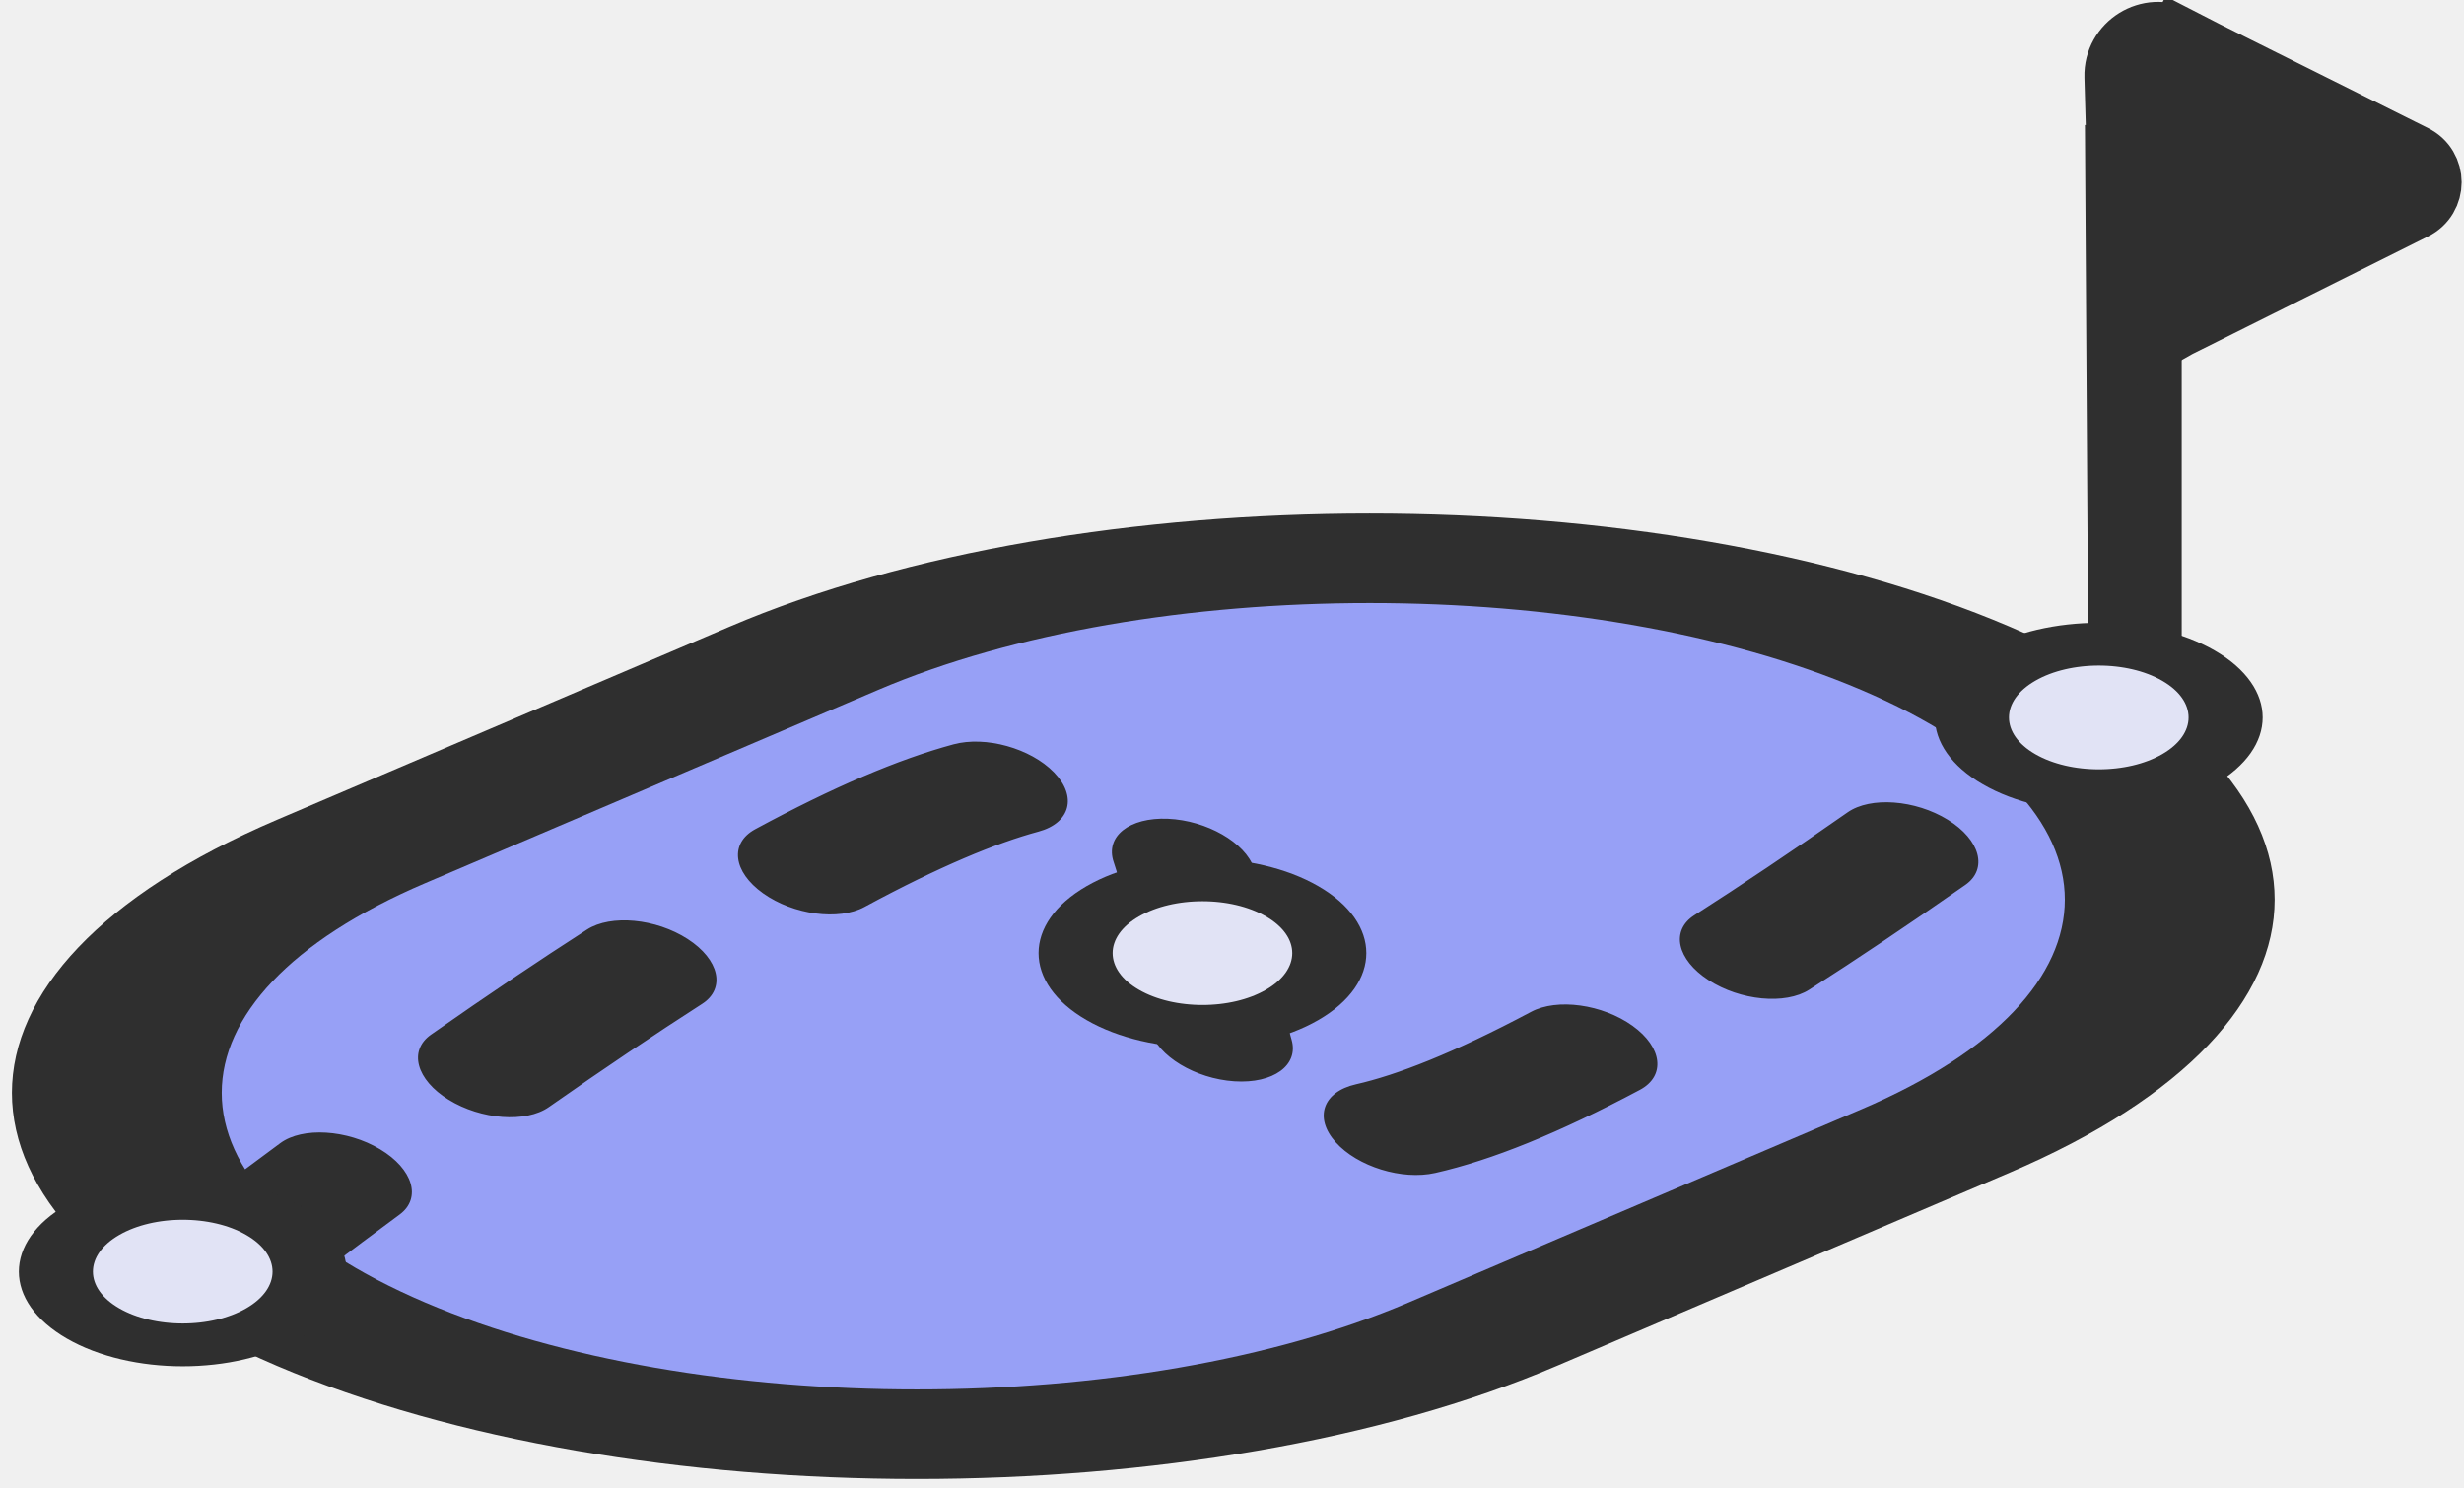
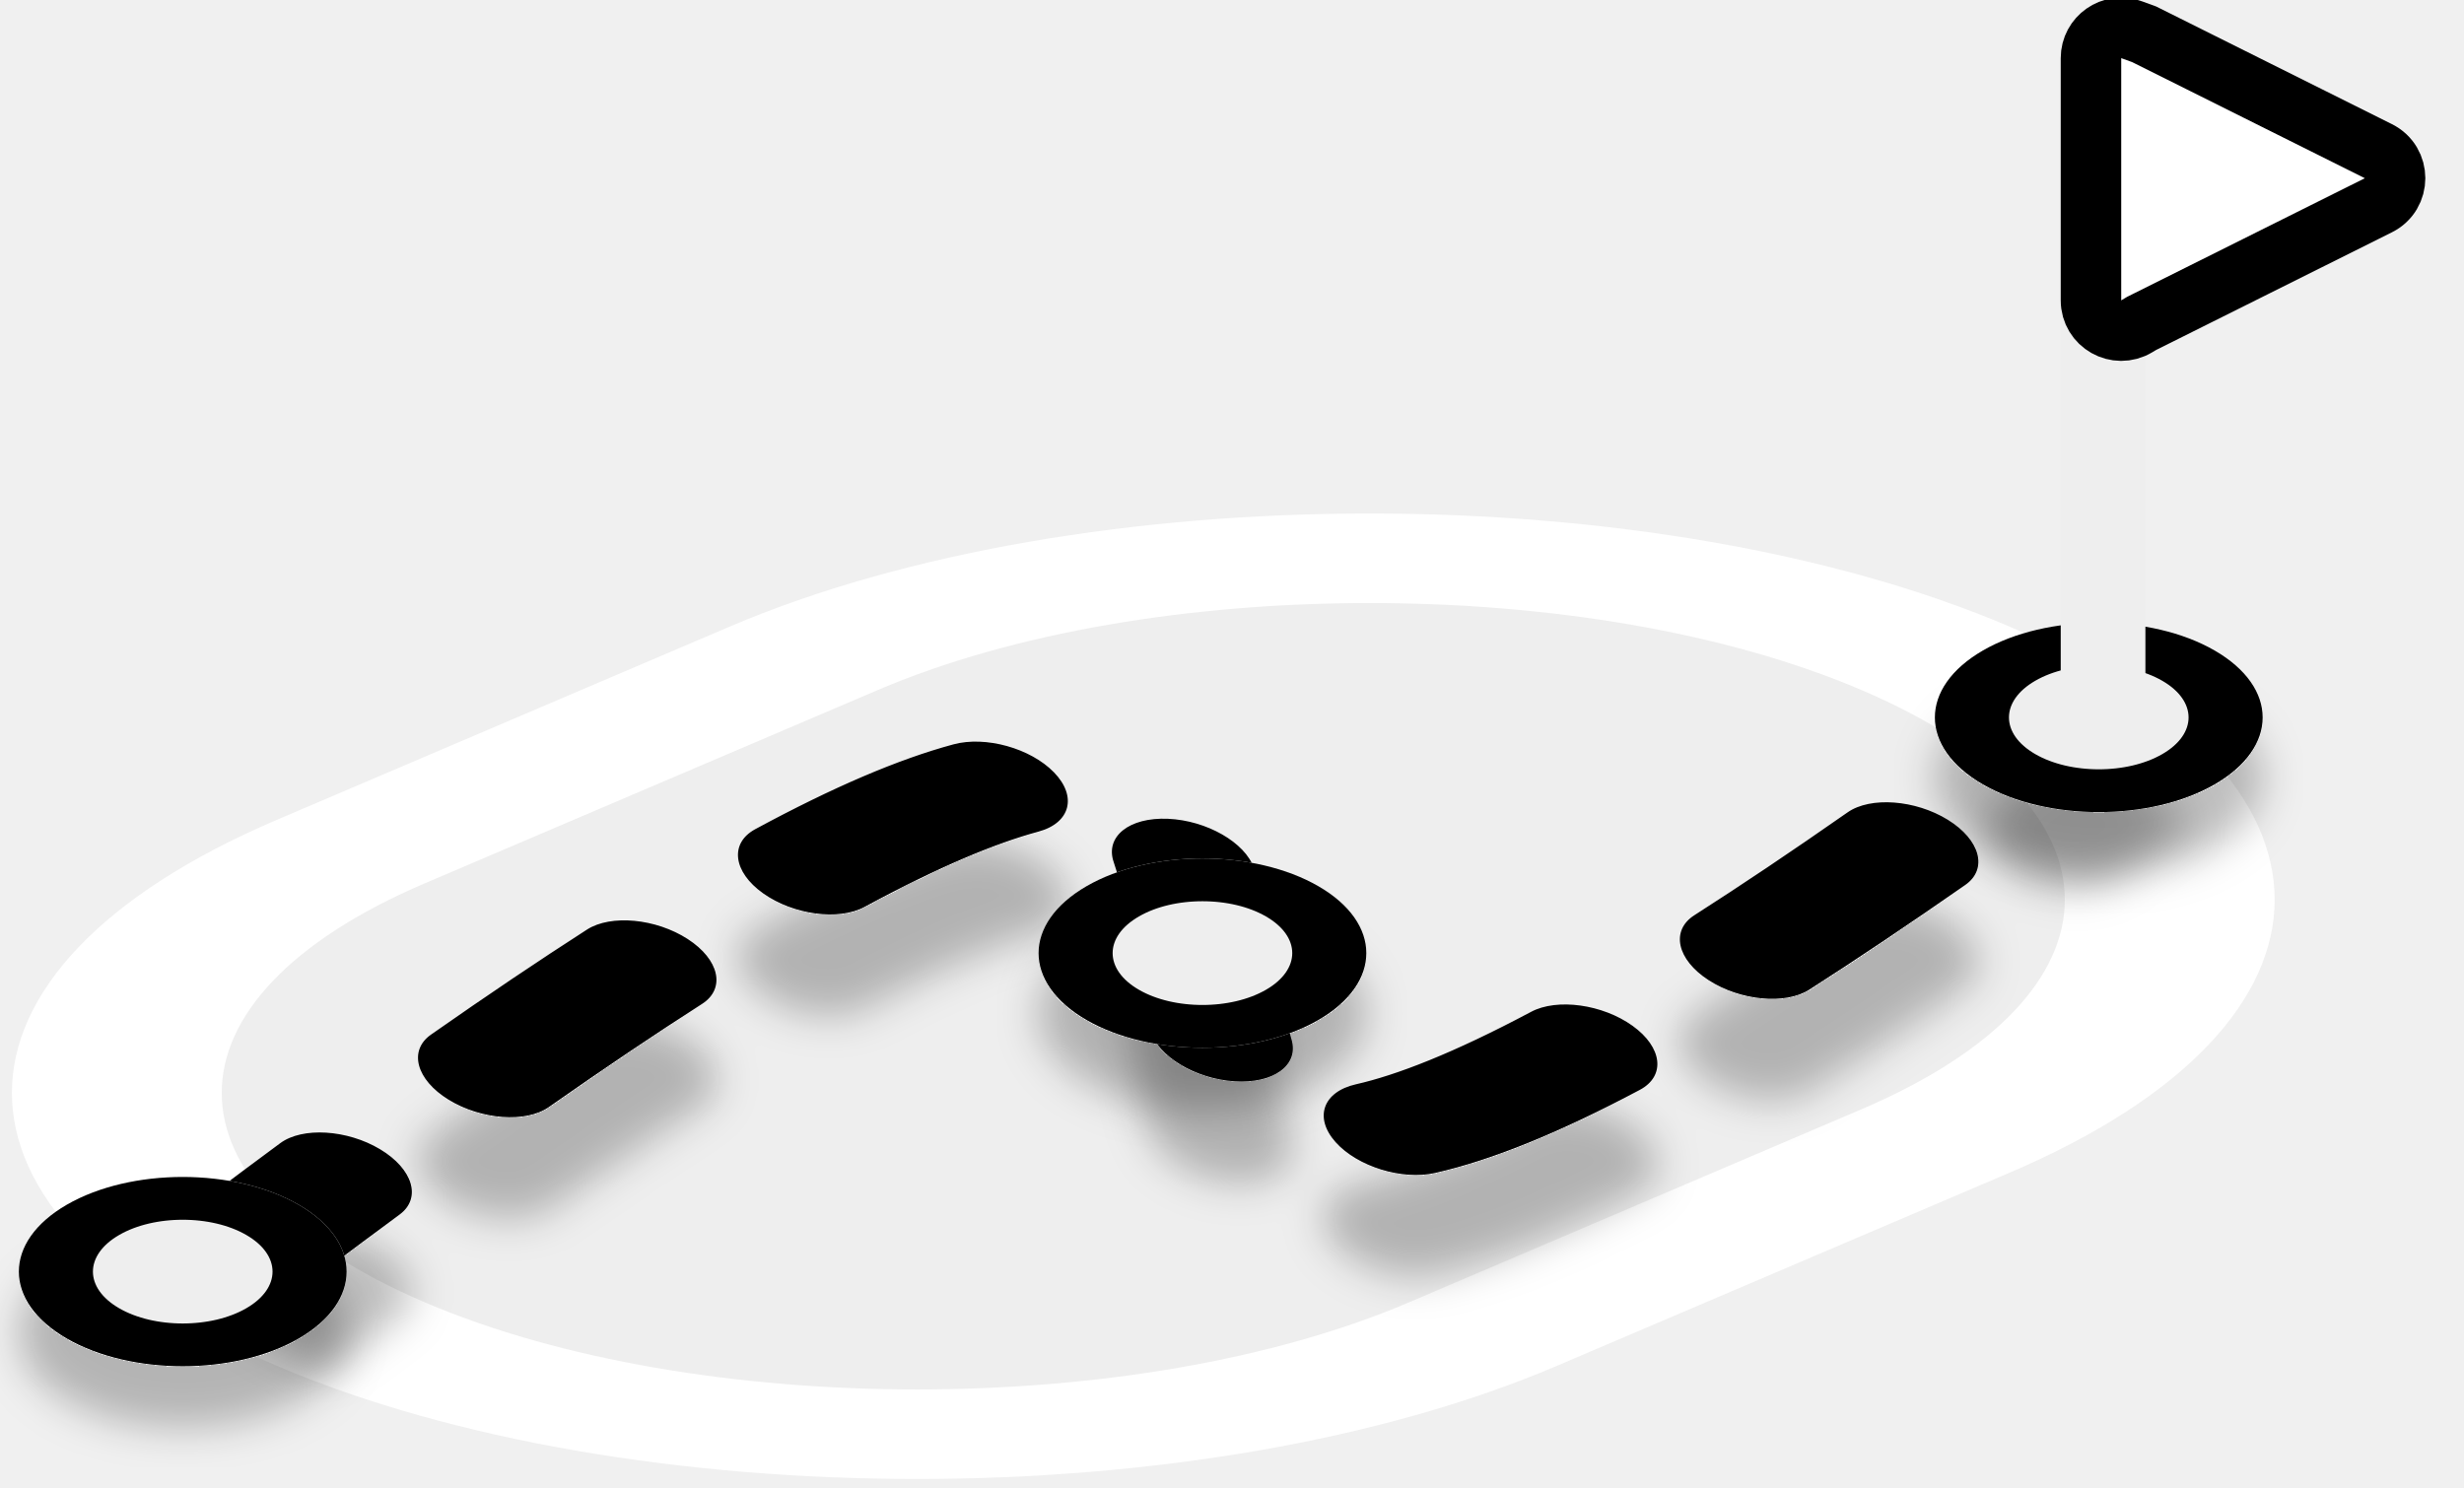
<svg xmlns="http://www.w3.org/2000/svg" width="611" height="369" viewBox="0 0 611 369" fill="none">
  <g clip-path="url(#clip0_116_148)">
-     <rect y="15.7" width="305.054" height="427.123" rx="152.527" transform="matrix(0.919751 0.392503 -0.919751 0.392503 354.077 97.2272)" fill="#97A0F6" stroke="#2F2F2F" stroke-width="40" />
-     <path d="M91.702 296.79C94.447 294.763 93.36 291.138 89.274 288.694C85.188 286.25 79.65 285.911 76.905 287.938L91.702 296.79ZM114.183 261.089C111.358 263.067 112.335 266.684 116.366 269.168C120.397 271.652 125.955 272.062 128.781 270.084L114.183 261.089ZM166.963 244.369C169.916 242.471 169.116 238.869 165.177 236.323C161.238 233.778 155.652 233.252 152.699 235.15L166.963 244.369ZM194.046 210.473C190.846 212.203 191.284 215.764 195.025 218.427C198.766 221.089 204.392 221.845 207.592 220.115L194.046 210.473ZM252.228 200.844C256.201 199.771 257.065 196.478 254.158 193.49C251.251 190.501 245.674 188.949 241.701 190.022L252.228 200.844ZM302.242 214.918C301.159 211.749 296.388 209.013 291.586 208.807C286.784 208.601 283.77 211.003 284.853 214.171L302.242 214.918ZM294.005 256.162C294.923 259.321 299.588 262.138 304.424 262.453C309.261 262.768 312.437 260.462 311.519 257.302L294.005 256.162ZM341.158 274.414C337.051 275.343 335.922 278.558 338.636 281.595C341.35 284.631 346.879 286.339 350.986 285.41L341.158 274.414ZM399.894 265.46C403.116 263.746 402.71 260.189 398.988 257.517C395.266 254.844 389.638 254.067 386.416 255.782L399.894 265.46ZM427.267 231.611C424.307 233.505 425.097 237.106 429.03 239.655C432.964 242.204 438.552 242.736 441.511 240.842L427.267 231.611ZM480.047 214.968C482.876 212.992 481.902 209.375 477.873 206.89C473.844 204.404 468.285 203.992 465.457 205.969L480.047 214.968ZM502.55 179.279C499.804 181.305 500.891 184.93 504.976 187.374C509.062 189.819 514.6 190.158 517.346 188.132L502.55 179.279ZM72.781 310.909C79.274 306.014 85.58 301.31 91.702 296.79L76.905 287.938C70.756 292.478 64.426 297.201 57.908 302.114L72.781 310.909ZM128.781 270.084C142.62 260.395 155.315 251.857 166.963 244.369L152.699 235.15C140.919 242.723 128.112 251.337 114.183 261.089L128.781 270.084ZM207.592 220.115C226.424 209.932 240.997 203.879 252.228 200.844L241.701 190.022C228.839 193.497 213.225 200.102 194.046 210.473L207.592 220.115ZM284.853 214.171C286.911 220.187 288.206 227.111 289.49 234.449C290.749 241.647 292 249.26 294.005 256.162L311.519 257.302C309.671 250.942 308.498 243.845 307.205 236.457C305.937 229.209 304.551 221.669 302.242 214.918L284.853 214.171ZM350.986 285.41C364.033 282.457 380.013 276.041 399.894 265.46L386.416 255.782C366.878 266.18 352.162 271.924 341.158 274.414L350.986 285.41ZM441.511 240.842C453.277 233.315 466.089 224.724 480.047 214.968L465.457 205.969C451.591 215.659 438.895 224.172 427.267 231.611L441.511 240.842ZM517.346 188.132C523.492 183.595 529.823 178.873 536.343 173.959L521.47 165.163C514.974 170.06 508.67 174.763 502.55 179.279L517.346 188.132ZM99.1 301.215C104.591 297.162 102.417 289.913 94.245 285.024C86.073 280.135 74.997 279.458 69.507 283.512L99.1 301.215ZM106.885 256.591C101.234 260.547 103.188 267.782 111.25 272.75C119.312 277.718 130.428 278.538 136.079 274.581L106.885 256.591ZM174.095 248.979C180 245.183 178.401 237.978 170.523 232.887C162.646 227.795 151.473 226.745 145.568 230.541L174.095 248.979ZM187.272 205.652C180.873 209.112 181.75 216.234 189.231 221.559C196.712 226.885 207.965 228.396 214.365 224.936L187.272 205.652ZM257.492 206.255C265.437 204.109 267.164 197.523 261.351 191.546C255.537 185.569 244.383 182.464 236.438 184.611L257.492 206.255ZM310.937 215.291C308.77 208.954 299.228 203.482 289.624 203.07C280.02 202.657 273.992 207.461 276.159 213.798L310.937 215.291ZM285.249 255.592C287.085 261.911 296.414 267.544 306.086 268.174C315.759 268.804 322.112 264.191 320.276 257.872L285.249 255.592ZM336.245 268.916C328.031 270.775 325.772 277.205 331.199 283.277C336.627 289.35 347.686 292.766 355.9 290.907L336.245 268.916ZM406.633 270.3C413.076 266.87 412.265 259.757 404.822 254.412C397.378 249.067 386.12 247.513 379.677 250.943L406.633 270.3ZM420.144 226.996C414.225 230.783 415.805 237.985 423.672 243.084C431.539 248.182 442.715 249.245 448.634 245.458L420.144 226.996ZM487.343 219.468C492.999 215.515 491.052 208.281 482.994 203.311C474.936 198.341 463.818 197.516 458.162 201.469L487.343 219.468ZM495.153 174.852C489.661 178.905 491.833 186.155 500.004 191.044C508.176 195.933 519.251 196.611 524.743 192.558L495.153 174.852ZM80.217 315.306C86.699 310.421 92.991 305.726 99.1 301.215L69.507 283.512C63.344 288.062 57.001 292.795 50.472 297.716L80.217 315.306ZM136.079 274.581C149.874 264.924 162.512 256.424 174.095 248.979L145.568 230.541C133.721 238.156 120.858 246.809 106.885 256.591L136.079 274.581ZM214.365 224.936C233.023 214.847 247.075 209.07 257.492 206.255L236.438 184.611C222.76 188.306 206.626 195.187 187.272 205.652L214.365 224.936ZM276.159 213.798C278.09 219.446 279.34 226.062 280.632 233.445C281.875 240.548 283.165 248.419 285.249 255.592L320.276 257.872C318.507 251.784 317.373 244.944 316.063 237.461C314.803 230.258 313.371 222.41 310.937 215.291L276.159 213.798ZM355.9 290.907C369.969 287.724 386.581 280.971 406.633 270.3L379.677 250.943C360.31 261.25 346.226 266.658 336.245 268.916L355.9 290.907ZM448.634 245.458C460.468 237.886 473.338 229.256 487.343 219.468L458.162 201.469C444.341 211.127 431.703 219.6 420.144 226.996L448.634 245.458ZM524.743 192.558C530.903 188.012 537.247 183.28 543.779 178.356L514.034 160.766C507.55 165.653 501.258 170.346 495.153 174.852L524.743 192.558Z" fill="#2F2F2F" />
-     <path d="M517 31H541V175L517.814 160.314L517 31Z" fill="#2F2F2F" />
-     <path d="M539.948 81.276L525.89 89.251L525.102 45.066L525.101 45.028L525.1 44.99L524.373 19.045C524.142 10.815 532.866 5.388 540.147 9.232L543.649 2.6L540.3 9.311L554.525 16.411L568.75 23.511L598.761 38.489C604.295 41.252 604.295 49.148 598.761 51.911L568.75 66.889L554.525 73.989L540.3 81.089L540.122 81.178L539.948 81.276Z" fill="#2F2F2F" stroke="#2F2F2F" stroke-width="15" />
-     <rect y="7.503" width="51.37" height="51.37" rx="25.685" transform="matrix(0.8659 0.500218 -0.8659 0.500218 304.668 206.933)" fill="#E1E3F5" stroke="#2F2F2F" stroke-width="15" />
-     <rect y="7.503" width="51.37" height="51.37" rx="25.685" transform="matrix(0.8659 0.500218 -0.8659 0.500218 51.8098 285.929)" fill="#E1E3F5" stroke="#2F2F2F" stroke-width="15" />
-     <rect y="7.503" width="51.37" height="51.37" rx="25.685" transform="matrix(0.8659 0.500218 -0.8659 0.500218 526.93 148.486)" fill="#E1E3F5" stroke="#2F2F2F" stroke-width="15" />
+     <rect y="15.7" width="305.054" height="427.123" rx="152.527" transform="matrix(0.919751 0.392503 -0.919751 0.392503 354.077 97.2272)" fill="#EEEEEE" stroke="white" stroke-width="40" />
+     <g filter="url(#filter0_d_116_148)">
+       <path d="M91.702 296.79C94.447 294.763 93.36 291.138 89.274 288.694C85.188 286.25 79.65 285.911 76.905 287.938L91.702 296.79ZM114.183 261.089C111.358 263.067 112.335 266.684 116.366 269.168C120.397 271.652 125.955 272.062 128.781 270.084L114.183 261.089ZM166.963 244.369C169.916 242.471 169.116 238.869 165.177 236.323C161.238 233.778 155.652 233.252 152.699 235.15L166.963 244.369ZM194.045 210.473C190.846 212.203 191.284 215.764 195.025 218.427C198.765 221.089 204.392 221.845 207.592 220.115L194.045 210.473ZM252.228 200.844C256.201 199.771 257.064 196.478 254.157 193.49C251.251 190.501 245.674 188.949 241.701 190.022L252.228 200.844ZM302.242 214.918C301.159 211.749 296.388 209.013 291.586 208.807C286.784 208.601 283.77 211.003 284.853 214.171L302.242 214.918ZM294.005 256.162C294.923 259.321 299.588 262.138 304.424 262.453C309.26 262.768 312.437 260.462 311.519 257.302L294.005 256.162ZM341.158 274.414C337.051 275.343 335.922 278.558 338.636 281.595C341.349 284.631 346.879 286.339 350.986 285.41L341.158 274.414ZM399.894 265.46C403.116 263.746 402.71 260.189 398.988 257.517C395.266 254.844 389.637 254.067 386.416 255.782L399.894 265.46ZM427.266 231.611C424.307 233.505 425.097 237.106 429.03 239.655C432.964 242.204 438.552 242.736 441.511 240.842L427.266 231.611ZM480.047 214.968C482.875 212.992 481.902 209.375 477.873 206.89C473.844 204.404 468.285 203.992 465.457 205.969L480.047 214.968ZM502.55 179.279C499.804 181.305 500.89 184.93 504.976 187.374C509.062 189.819 514.6 190.158 517.345 188.132L502.55 179.279ZM72.781 310.909C79.274 306.014 85.579 301.31 91.702 296.79L76.905 287.938C70.756 292.478 64.425 297.201 57.908 302.114L72.781 310.909ZM128.781 270.084C142.62 260.395 155.314 251.857 166.963 244.369L152.699 235.15C140.919 242.723 128.112 251.337 114.183 261.089L128.781 270.084ZM207.592 220.115C226.423 209.932 240.996 203.879 252.228 200.844L241.701 190.022C228.839 193.497 213.225 200.102 194.045 210.473L207.592 220.115ZM284.853 214.171C286.911 220.187 288.205 227.111 289.489 234.449C290.749 241.647 292 249.26 294.005 256.162L311.519 257.302C309.671 250.942 308.498 243.845 307.205 236.457C305.937 229.209 304.551 221.669 302.242 214.918L284.853 214.171ZM350.986 285.41C364.033 282.457 380.013 276.041 399.894 265.46L386.416 255.782C366.878 266.18 352.162 271.924 341.158 274.414L350.986 285.41ZM441.511 240.842C453.277 233.315 466.089 224.724 480.047 214.968L465.457 205.969C451.59 215.659 438.894 224.172 427.266 231.611L441.511 240.842ZM517.345 188.132C523.492 183.595 529.822 178.873 536.342 173.959L521.47 165.163C514.974 170.06 508.669 174.763 502.55 179.279L517.345 188.132ZM99.1 301.215C104.591 297.162 102.417 289.913 94.245 285.024C86.073 280.135 74.997 279.458 69.507 283.512L99.1 301.215ZM106.885 256.591C101.234 260.547 103.188 267.782 111.25 272.75C119.312 277.718 130.428 278.538 136.079 274.581L106.885 256.591ZM174.095 248.979C180 245.183 178.401 237.978 170.523 232.887C162.646 227.795 151.472 226.745 145.567 230.541L174.095 248.979ZM187.272 205.652C180.873 209.112 181.75 216.234 189.231 221.559C196.712 226.885 207.965 228.396 214.365 224.936L187.272 205.652ZM257.491 206.255C265.437 204.109 267.164 197.523 261.35 191.546C255.537 185.569 244.383 182.464 236.437 184.611L257.491 206.255ZM310.937 215.291C308.77 208.954 299.228 203.482 289.624 203.07C280.02 202.657 273.992 207.461 276.159 213.798L310.937 215.291ZM285.249 255.592C287.084 261.911 296.414 267.544 306.086 268.174C315.759 268.804 322.112 264.191 320.276 257.872L285.249 255.592ZM336.244 268.916C328.031 270.775 325.772 277.205 331.199 283.277C336.627 289.35 347.686 292.766 355.899 290.907L336.244 268.916ZM406.633 270.3C413.076 266.87 412.265 259.757 404.822 254.412C397.378 249.067 386.12 247.513 379.677 250.943L406.633 270.3ZM420.144 226.996C414.225 230.783 415.804 237.985 423.672 243.084C431.539 248.182 442.715 249.245 448.634 245.458L420.144 226.996ZM487.343 219.468C492.999 215.515 491.052 208.281 482.994 203.311C474.936 198.341 463.818 197.516 458.161 201.469L487.343 219.468ZM495.153 174.852C489.661 178.905 491.833 186.155 500.004 191.044C508.175 195.933 519.251 196.611 524.743 192.558L495.153 174.852ZM80.217 315.306C86.699 310.421 92.991 305.726 99.1 301.215L69.507 283.512C63.344 288.062 57.001 292.795 50.472 297.716L80.217 315.306ZM136.079 274.581C149.873 264.924 162.512 256.424 174.095 248.979L145.567 230.541C133.721 238.156 120.858 246.809 106.885 256.591L136.079 274.581ZM214.365 224.936C233.023 214.847 247.075 209.07 257.491 206.255L236.437 184.611C222.76 188.306 206.626 195.187 187.272 205.652L214.365 224.936ZM276.159 213.798C278.09 219.446 279.34 226.062 280.632 233.445C281.875 240.548 283.165 248.419 285.249 255.592L320.276 257.872C318.507 251.784 317.373 244.944 316.063 237.461C314.803 230.258 313.371 222.41 310.937 215.291L276.159 213.798ZM355.899 290.907C369.969 287.724 386.581 280.971 406.633 270.3L379.677 250.943C360.31 261.25 346.226 266.658 336.244 268.916L355.899 290.907ZM448.634 245.458C460.468 237.886 473.338 229.256 487.343 219.468L458.161 201.469C444.341 211.127 431.703 219.6 420.144 226.996L448.634 245.458ZM524.743 192.558C530.903 188.012 537.247 183.28 543.779 178.356L514.034 160.766C507.55 165.653 501.258 170.346 495.153 174.852L524.743 192.558Z" fill="black" />
+     </g>
+     <g filter="url(#filter1_d_116_148)">
+       <rect width="66.37" height="66.37" rx="33.185" transform="matrix(0.8659 0.500218 -0.8659 0.500218 45.3127 282.179)" fill="#EEEEEE" />
+       <rect y="7.503" width="51.37" height="51.37" rx="25.685" transform="matrix(0.8659 0.500218 -0.8659 0.500218 51.8098 285.929)" stroke="black" stroke-width="15" />
+     </g>
+     <g filter="url(#filter2_d_116_148)">
+       <rect width="66.37" height="66.37" rx="33.185" transform="matrix(0.8659 0.500218 -0.8659 0.500218 520.433 144.736)" fill="#EEEEEE" />
+       <rect y="7.503" width="51.37" height="51.37" rx="25.685" transform="matrix(0.8659 0.500218 -0.8659 0.500218 526.93 148.486)" stroke="black" stroke-width="15" />
+     </g>
+     <g filter="url(#filter3_d_116_148)">
+       <rect width="66.37" height="66.37" rx="33.185" transform="matrix(0.8659 0.500218 -0.8659 0.500218 298.171 203.183)" fill="#EEEEEE" />
+       <rect y="7.503" width="51.37" height="51.37" rx="25.685" transform="matrix(0.8659 0.500218 -0.8659 0.500218 304.668 206.933)" stroke="black" stroke-width="15" />
+     </g>
+     <path d="M511 30H532V178L511 172V30Z" fill="#EEEEEE" />
+     <path d="M531.3 80.089L531.038 80.22L530.788 80.37L529.861 80.927C524.862 83.928 518.5 80.328 518.5 74.497V44V14.416C518.5 9.211 523.672 5.589 528.563 7.367L531.683 8.502L545.525 15.411L559.75 22.511L589.761 37.489C595.295 40.252 595.295 48.148 589.761 50.911L559.75 65.889L545.525 72.989L531.3 80.089Z" fill="white" stroke="black" stroke-width="15" />
  </g>
  <defs>
+     <filter id="filter0_d_116_148" x="40.472" y="160.766" width="513.307" height="189.541" filterUnits="userSpaceOnUse" color-interpolation-filters="sRGB">
+       <feFlood flood-opacity="0" result="BackgroundImageFix" />
+       <feColorMatrix in="SourceAlpha" type="matrix" values="0 0 0 0 0 0 0 0 0 0 0 0 0 0 0 0 0 0 127 0" result="hardAlpha" />
+       <feOffset dy="25" />
+       <feGaussianBlur stdDeviation="5" />
+       <feComposite in2="hardAlpha" operator="out" />
+       <feColorMatrix type="matrix" values="0 0 0 0 0 0 0 0 0 0 0 0 0 0 0 0 0 0 0.25 0" />
+       <feBlend mode="normal" in2="BackgroundImageFix" result="effect1_dropShadow_116_148" />
+       <feBlend mode="normal" in="SourceGraphic" in2="effect1_dropShadow_116_148" result="shape" />
+     </filter>
+     <filter id="filter1_d_116_148" x="-5.324" y="291.903" width="101.274" height="71.951" filterUnits="userSpaceOnUse" color-interpolation-filters="sRGB">
+       <feFlood flood-opacity="0" result="BackgroundImageFix" />
+       <feColorMatrix in="SourceAlpha" type="matrix" values="0 0 0 0 0 0 0 0 0 0 0 0 0 0 0 0 0 0 127 0" result="hardAlpha" />
+       <feOffset dy="15" />
+       <feGaussianBlur stdDeviation="5" />
+       <feComposite in2="hardAlpha" operator="out" />
+       <feColorMatrix type="matrix" values="0 0 0 0 0 0 0 0 0 0 0 0 0 0 0 0 0 0 0.25 0" />
+       <feBlend mode="normal" in2="BackgroundImageFix" result="effect1_dropShadow_116_148" />
+       <feBlend mode="normal" in="SourceGraphic" in2="effect1_dropShadow_116_148" result="shape" />
+     </filter>
+     <filter id="filter2_d_116_148" x="469.796" y="154.46" width="101.274" height="71.951" filterUnits="userSpaceOnUse" color-interpolation-filters="sRGB">
+       <feFlood flood-opacity="0" result="BackgroundImageFix" />
+       <feColorMatrix in="SourceAlpha" type="matrix" values="0 0 0 0 0 0 0 0 0 0 0 0 0 0 0 0 0 0 127 0" result="hardAlpha" />
+       <feOffset dy="15" />
+       <feGaussianBlur stdDeviation="5" />
+       <feComposite in2="hardAlpha" operator="out" />
+       <feColorMatrix type="matrix" values="0 0 0 0 0 0 0 0 0 0 0 0 0 0 0 0 0 0 0.25 0" />
+       <feBlend mode="normal" in2="BackgroundImageFix" result="effect1_dropShadow_116_148" />
+       <feBlend mode="normal" in="SourceGraphic" in2="effect1_dropShadow_116_148" result="shape" />
+     </filter>
+     <filter id="filter3_d_116_148" x="247.534" y="212.906" width="101.274" height="71.951" filterUnits="userSpaceOnUse" color-interpolation-filters="sRGB">
+       <feFlood flood-opacity="0" result="BackgroundImageFix" />
+       <feColorMatrix in="SourceAlpha" type="matrix" values="0 0 0 0 0 0 0 0 0 0 0 0 0 0 0 0 0 0 127 0" result="hardAlpha" />
+       <feOffset dy="15" />
+       <feGaussianBlur stdDeviation="5" />
+       <feComposite in2="hardAlpha" operator="out" />
+       <feColorMatrix type="matrix" values="0 0 0 0 0 0 0 0 0 0 0 0 0 0 0 0 0 0 0.25 0" />
+       <feBlend mode="normal" in2="BackgroundImageFix" result="effect1_dropShadow_116_148" />
+       <feBlend mode="normal" in="SourceGraphic" in2="effect1_dropShadow_116_148" result="shape" />
+     </filter>
    <clipPath id="clip0_116_148">
      <rect width="611" height="369" fill="white" />
    </clipPath>
  </defs>
</svg>
